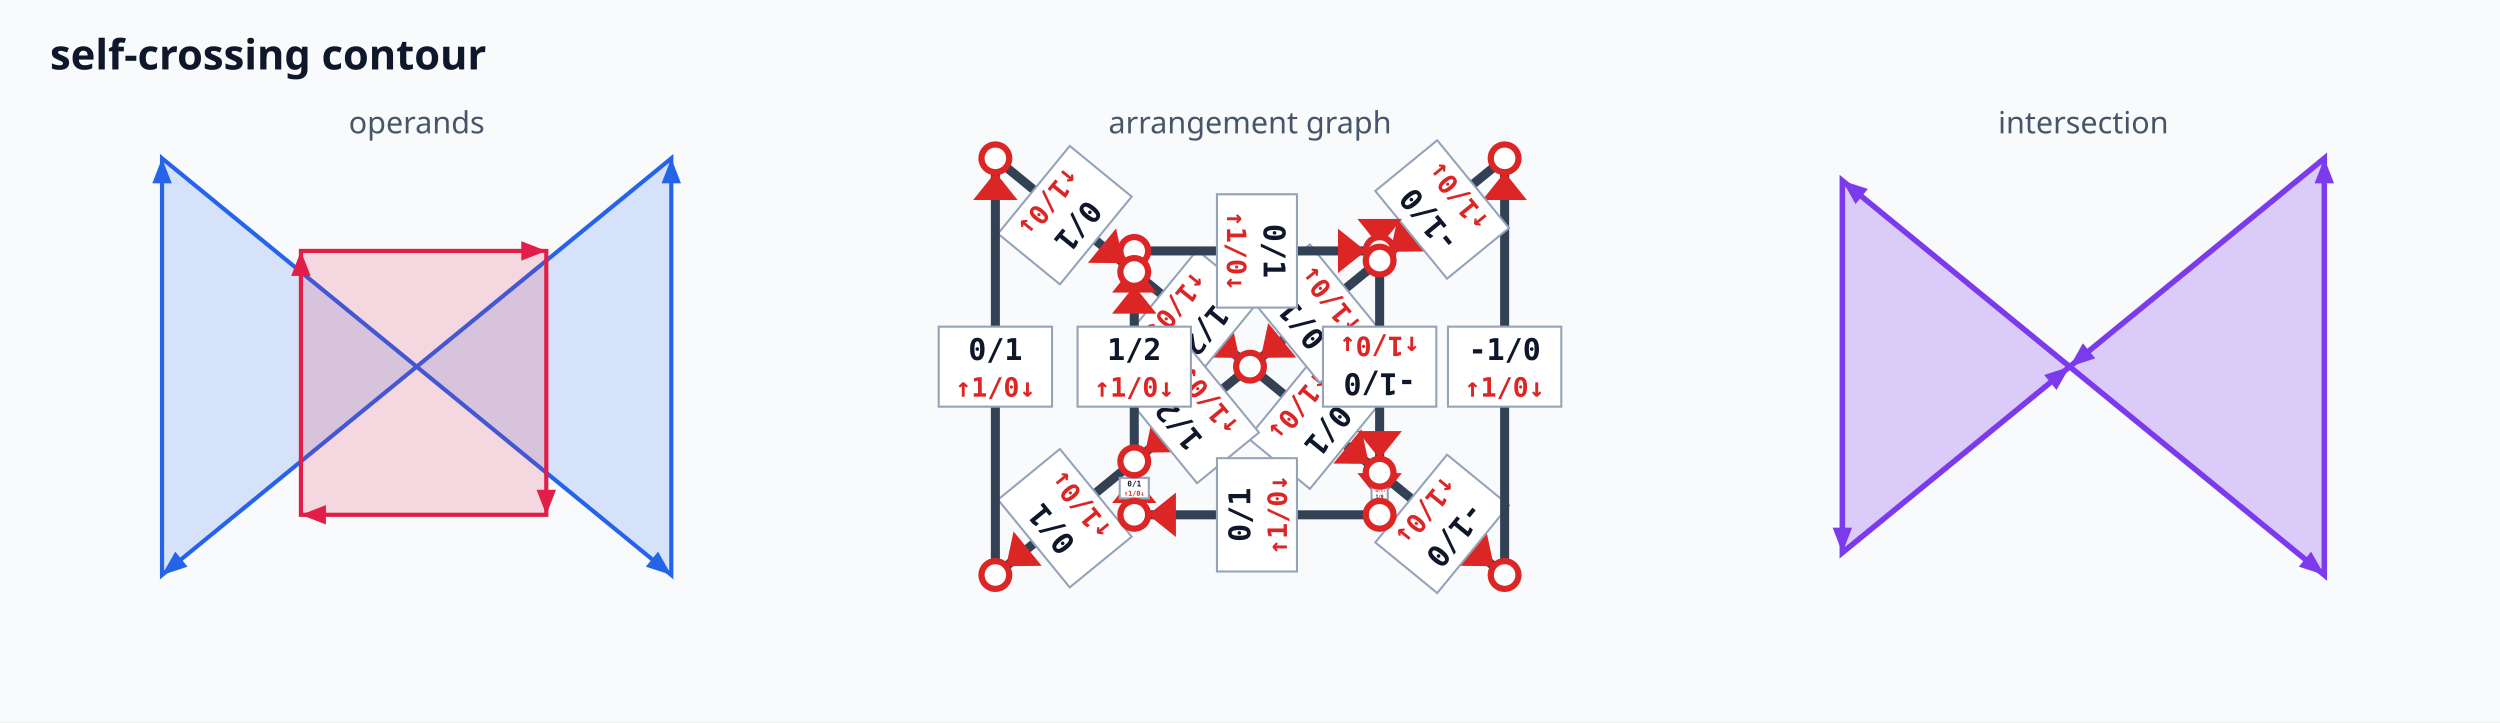
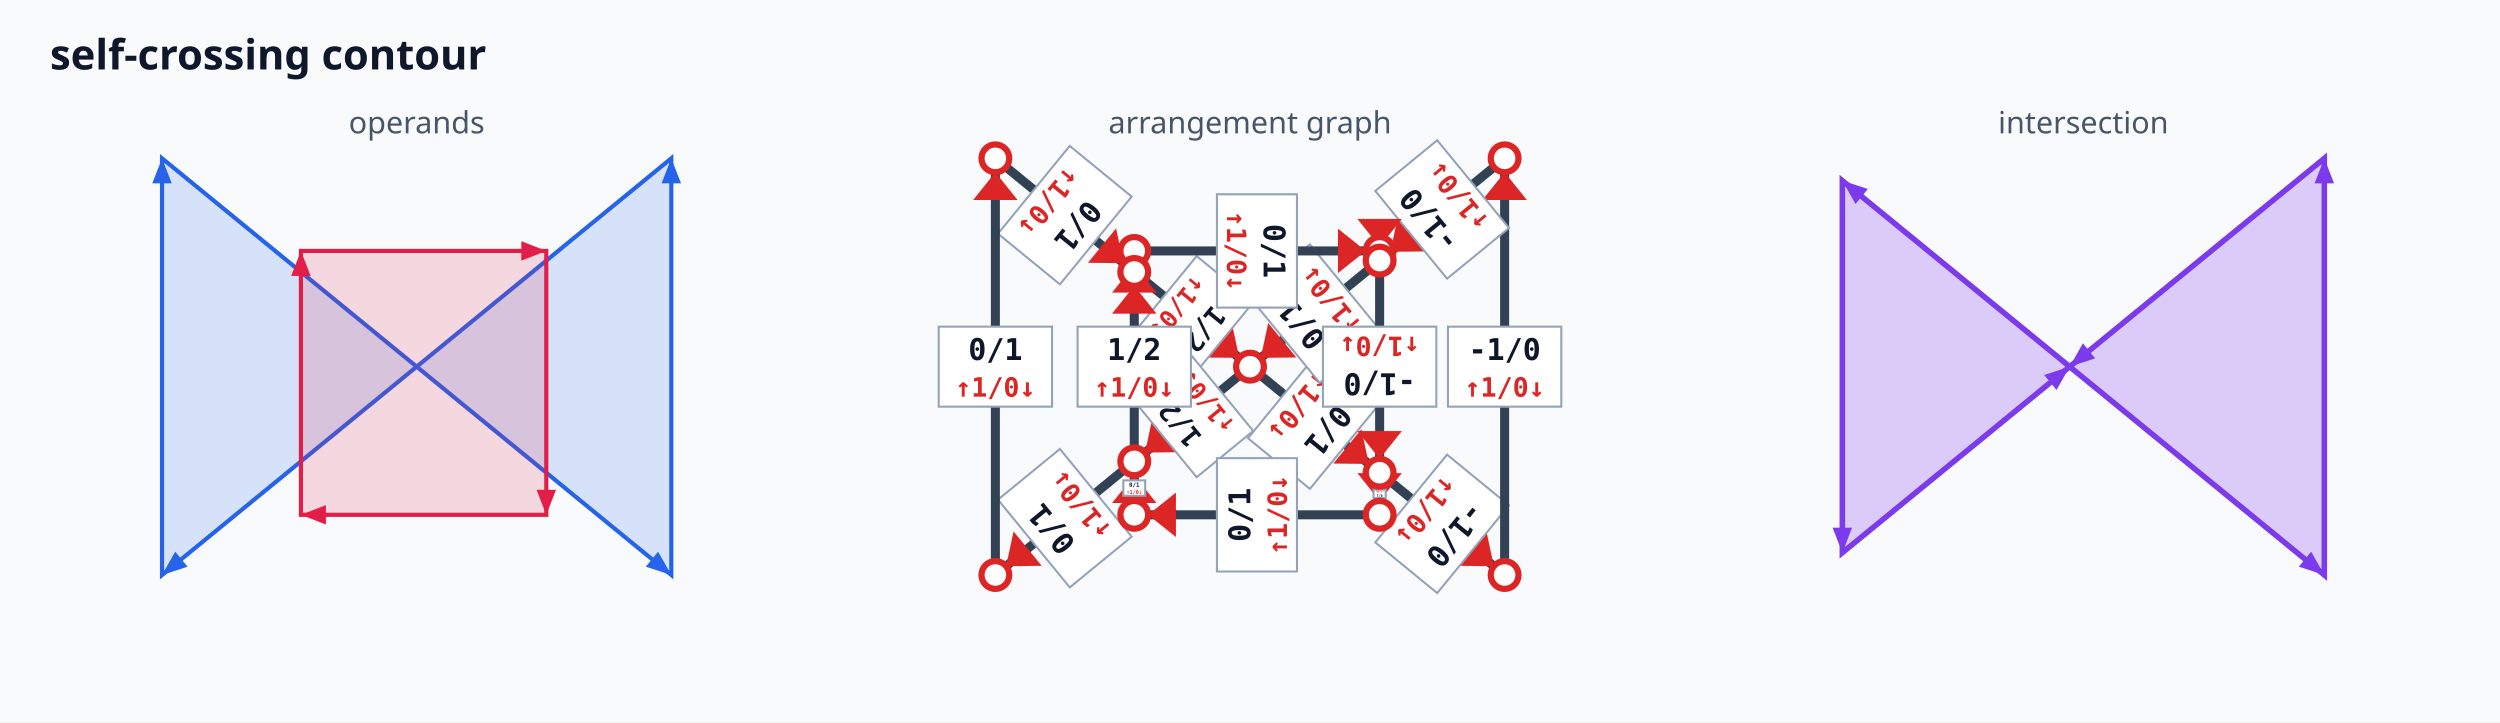
<svg xmlns="http://www.w3.org/2000/svg" viewBox="0 0 900 260" width="900" height="260">
  <rect x="0" y="0" width="900" height="260" style="fill: #f8fafc; stroke: none" />
  <text x="18" y="25" font-size="15" style="fill: #0f172a; font-family: system-ui; font-weight: 600">self-crossing contour</text>
  <text x="150" y="48" font-size="11" style="fill: #475569; font-family: system-ui; text-anchor: middle">operands</text>
  <text x="450" y="48" font-size="11" style="fill: #475569; font-family: system-ui; text-anchor: middle">arrangement graph</text>
  <text x="750" y="48" font-size="11" style="fill: #475569; font-family: system-ui; text-anchor: middle">intersection</text>
  <path d="M 58.333 57 L 241.667 207 V 57 L 58.333 207 Z" style="fill: #2563eb; fill-opacity: 0.16; fill-rule: nonzero; stroke: #2563eb; stroke-width: 1.5" />
  <path d="M 108.333 90.333 H 196.667 V 185.333 H 108.333 Z" style="fill: #e11d48; fill-opacity: 0.16; fill-rule: nonzero; stroke: #e11d48; stroke-width: 1.5" />
  <path d="M 745.089 132 L 663.244 65.036 V 198.964 Z M 745.089 132 L 836.756 207 V 57 Z" style="fill: #7c3aed; fill-opacity: 0.24; fill-rule: nonzero; stroke: #7c3aed; stroke-width: 2" />
  <path d="M 241.667 207 L 232.485 204.01 L 236.917 198.592 Z" style="fill: #2563eb; fill-opacity: 1.0; stroke: none" />
  <path d="M 241.667 57 L 245.167 66 H 238.167 Z" style="fill: #2563eb; fill-opacity: 1.0; stroke: none" />
  <path d="M 58.333 207 L 63.083 198.592 L 67.515 204.01 Z" style="fill: #2563eb; fill-opacity: 1.0; stroke: none" />
  <path d="M 58.333 57 L 61.833 66 H 54.833 Z" style="fill: #2563eb; fill-opacity: 1.0; stroke: none" />
  <path d="M 196.667 90.333 L 187.667 93.833 V 86.833 Z" style="fill: #e11d48; fill-opacity: 1.0; stroke: none" />
  <path d="M 196.667 185.333 L 193.167 176.333 H 200.167 Z" style="fill: #e11d48; fill-opacity: 1.0; stroke: none" />
  <path d="M 108.333 185.333 L 117.333 181.833 V 188.833 Z" style="fill: #e11d48; fill-opacity: 1.0; stroke: none" />
  <path d="M 108.333 90.333 L 111.833 99.333 H 104.833 Z" style="fill: #e11d48; fill-opacity: 1.0; stroke: none" />
  <path d="M 358.333 57 L 408.333 97.909" style="fill: none; stroke: #334155; stroke-width: 3.25" />
  <path d="M 404.464 94.743 L 391.658 94.602 L 401.79 82.219 Z" style="fill: #dc2626; fill-opacity: 1.0; stroke: none" />
  <rect x="362.933" y="63.055" width="40.8" height="28.8" style="fill: #fff; stroke: #94a3b8; stroke-width: 0.75" transform="rotate(129.2894 383.3333 77.45455)" />
  <text x="383.333" y="75.055" font-size="10.8" style="fill: #0f172a; font-family: ui-monospace, monospace; font-weight: 700; text-anchor: middle" transform="rotate(129.2894 383.3333 77.45455)">0/1</text>
  <text x="383.333" y="88.255" font-size="9.6" style="fill: #dc2626; font-family: ui-monospace, monospace; font-weight: 700; text-anchor: middle" transform="rotate(129.2894 383.3333 77.45455)">↑1/0↓</text>
  <path d="M 408.333 97.909 L 450 132" style="fill: none; stroke: #334155; stroke-width: 3.25" />
  <path d="M 446.13 128.834 L 433.325 128.693 L 443.457 116.31 Z" style="fill: #dc2626; fill-opacity: 1.0; stroke: none" />
-   <rect x="408.767" y="100.555" width="40.8" height="28.8" style="fill: #fff; stroke: #94a3b8; stroke-width: 0.75" transform="rotate(129.2894 429.1667 114.9545)" />
-   <text x="429.167" y="112.555" font-size="10.8" style="fill: #0f172a; font-family: ui-monospace, monospace; font-weight: 700; text-anchor: middle" transform="rotate(129.2894 429.1667 114.9545)">1/2</text>
-   <text x="429.167" y="125.755" font-size="9.6" style="fill: #dc2626; font-family: ui-monospace, monospace; font-weight: 700; text-anchor: middle" transform="rotate(129.2894 429.1667 114.9545)">↑1/0↓</text>
+   <rect x="410.536" y="101.804" width="37.26" height="26.302" style="fill: #fff; stroke: #94a3b8; stroke-width: 0.75" transform="rotate(129.2894 429.1667 114.9545)" />
+   <text x="429.167" y="112.763" font-size="9.863" style="fill: #0f172a; font-family: ui-monospace, monospace; font-weight: 700; text-anchor: middle" transform="rotate(129.2894 429.1667 114.9545)">1/2</text>
+   <text x="429.167" y="124.818" font-size="8.767" style="fill: #dc2626; font-family: ui-monospace, monospace; font-weight: 700; text-anchor: middle" transform="rotate(129.2894 429.1667 114.9545)">↑1/0↓</text>
  <path d="M 450 132 L 496.667 170.182" style="fill: none; stroke: #334155; stroke-width: 3.25" />
  <path d="M 492.797 167.016 L 479.991 166.875 L 490.123 154.492 Z" style="fill: #dc2626; fill-opacity: 1.0; stroke: none" />
  <rect x="452.933" y="136.691" width="40.8" height="28.8" style="fill: #fff; stroke: #94a3b8; stroke-width: 0.75" transform="rotate(129.2894 473.3333 151.0909)" />
  <text x="473.333" y="148.691" font-size="10.8" style="fill: #0f172a; font-family: ui-monospace, monospace; font-weight: 700; text-anchor: middle" transform="rotate(129.2894 473.3333 151.0909)">0/1</text>
  <text x="473.333" y="161.891" font-size="9.6" style="fill: #dc2626; font-family: ui-monospace, monospace; font-weight: 700; text-anchor: middle" transform="rotate(129.2894 473.3333 151.0909)">↑1/0↓</text>
  <path d="M 496.667 170.182 L 541.667 207" style="fill: none; stroke: #334155; stroke-width: 3.25" />
  <path d="M 537.797 203.834 L 524.991 203.693 L 535.123 191.31 Z" style="fill: #dc2626; fill-opacity: 1.0; stroke: none" />
  <rect x="498.767" y="174.191" width="40.8" height="28.8" style="fill: #fff; stroke: #94a3b8; stroke-width: 0.75" transform="rotate(129.2894 519.1667 188.5909)" />
  <text x="519.167" y="186.191" font-size="10.8" style="fill: #0f172a; font-family: ui-monospace, monospace; font-weight: 700; text-anchor: middle" transform="rotate(129.2894 519.1667 188.5909)">-1/0</text>
  <text x="519.167" y="199.391" font-size="9.6" style="fill: #dc2626; font-family: ui-monospace, monospace; font-weight: 700; text-anchor: middle" transform="rotate(129.2894 519.1667 188.5909)">↑1/0↓</text>
  <path d="M 541.667 207 V 57" style="fill: none; stroke: #334155; stroke-width: 3.25" />
  <path d="M 541.667 62 L 549.667 72 H 533.667 Z" style="fill: #dc2626; fill-opacity: 1.0; stroke: none" />
  <rect x="521.267" y="117.6" width="40.8" height="28.8" style="fill: #fff; stroke: #94a3b8; stroke-width: 0.75" transform="rotate(0 541.6667 132)" />
  <text x="541.667" y="129.6" font-size="10.8" style="fill: #0f172a; font-family: ui-monospace, monospace; font-weight: 700; text-anchor: middle" transform="rotate(0 541.6667 132)">-1/0</text>
  <text x="541.667" y="142.8" font-size="9.6" style="fill: #dc2626; font-family: ui-monospace, monospace; font-weight: 700; text-anchor: middle" transform="rotate(0 541.6667 132)">↑1/0↓</text>
  <path d="M 541.667 57 L 496.667 93.818" style="fill: none; stroke: #334155; stroke-width: 3.25" />
  <path d="M 500.536 90.652 L 503.21 78.128 L 513.342 90.511 Z" style="fill: #dc2626; fill-opacity: 1.0; stroke: none" />
  <rect x="498.767" y="61.009" width="40.8" height="28.8" style="fill: #fff; stroke: #94a3b8; stroke-width: 0.75" transform="rotate(230.7106 519.1667 75.40909)" />
  <text x="519.167" y="73.009" font-size="10.8" style="fill: #0f172a; font-family: ui-monospace, monospace; font-weight: 700; text-anchor: middle" transform="rotate(230.7106 519.1667 75.40909)">-1/0</text>
  <text x="519.167" y="86.209" font-size="9.6" style="fill: #dc2626; font-family: ui-monospace, monospace; font-weight: 700; text-anchor: middle" transform="rotate(230.7106 519.1667 75.40909)">↑1/0↓</text>
  <path d="M 496.667 93.818 L 450 132" style="fill: none; stroke: #334155; stroke-width: 3.25" />
  <path d="M 453.87 128.834 L 456.543 116.31 L 466.675 128.693 Z" style="fill: #dc2626; fill-opacity: 1.0; stroke: none" />
  <rect x="452.933" y="98.509" width="40.8" height="28.8" style="fill: #fff; stroke: #94a3b8; stroke-width: 0.75" transform="rotate(230.7106 473.3333 112.9091)" />
  <text x="473.333" y="110.509" font-size="10.8" style="fill: #0f172a; font-family: ui-monospace, monospace; font-weight: 700; text-anchor: middle" transform="rotate(230.7106 473.3333 112.9091)">0/1</text>
  <text x="473.333" y="123.709" font-size="9.6" style="fill: #dc2626; font-family: ui-monospace, monospace; font-weight: 700; text-anchor: middle" transform="rotate(230.7106 473.3333 112.9091)">↑1/0↓</text>
  <path d="M 450 132 L 408.333 166.091" style="fill: none; stroke: #334155; stroke-width: 3.25" />
  <path d="M 412.203 162.925 L 414.877 150.401 L 425.009 162.784 Z" style="fill: #dc2626; fill-opacity: 1.0; stroke: none" />
-   <rect x="408.767" y="134.645" width="40.8" height="28.8" style="fill: #fff; stroke: #94a3b8; stroke-width: 0.75" transform="rotate(230.7106 429.1667 149.0454)" />
-   <text x="429.167" y="146.645" font-size="10.8" style="fill: #0f172a; font-family: ui-monospace, monospace; font-weight: 700; text-anchor: middle" transform="rotate(230.7106 429.1667 149.0454)">1/2</text>
-   <text x="429.167" y="159.845" font-size="9.6" style="fill: #dc2626; font-family: ui-monospace, monospace; font-weight: 700; text-anchor: middle" transform="rotate(230.7106 429.1667 149.0454)">↑1/0↓</text>
+   <rect x="410.536" y="135.895" width="37.26" height="26.302" style="fill: #fff; stroke: #94a3b8; stroke-width: 0.75" transform="rotate(230.7106 429.1667 149.0454)" />
+   <text x="429.167" y="146.854" font-size="9.863" style="fill: #0f172a; font-family: ui-monospace, monospace; font-weight: 700; text-anchor: middle" transform="rotate(230.7106 429.1667 149.0454)">1/2</text>
+   <text x="429.167" y="158.909" font-size="8.767" style="fill: #dc2626; font-family: ui-monospace, monospace; font-weight: 700; text-anchor: middle" transform="rotate(230.7106 429.1667 149.0454)">↑1/0↓</text>
  <path d="M 408.333 166.091 L 358.333 207" style="fill: none; stroke: #334155; stroke-width: 3.25" />
  <path d="M 362.203 203.834 L 364.877 191.31 L 375.009 203.693 Z" style="fill: #dc2626; fill-opacity: 1.0; stroke: none" />
  <rect x="362.933" y="172.145" width="40.8" height="28.8" style="fill: #fff; stroke: #94a3b8; stroke-width: 0.75" transform="rotate(230.7106 383.3333 186.5454)" />
  <text x="383.333" y="184.145" font-size="10.8" style="fill: #0f172a; font-family: ui-monospace, monospace; font-weight: 700; text-anchor: middle" transform="rotate(230.7106 383.3333 186.5454)">0/1</text>
  <text x="383.333" y="197.345" font-size="9.6" style="fill: #dc2626; font-family: ui-monospace, monospace; font-weight: 700; text-anchor: middle" transform="rotate(230.7106 383.3333 186.5454)">↑1/0↓</text>
  <path d="M 358.333 207 V 57" style="fill: none; stroke: #334155; stroke-width: 3.25" />
  <path d="M 358.333 62 L 366.333 72 H 350.333 Z" style="fill: #dc2626; fill-opacity: 1.0; stroke: none" />
  <rect x="337.933" y="117.6" width="40.8" height="28.8" style="fill: #fff; stroke: #94a3b8; stroke-width: 0.75" transform="rotate(0 358.3333 132)" />
  <text x="358.333" y="129.6" font-size="10.8" style="fill: #0f172a; font-family: ui-monospace, monospace; font-weight: 700; text-anchor: middle" transform="rotate(0 358.3333 132)">0/1</text>
  <text x="358.333" y="142.8" font-size="9.6" style="fill: #dc2626; font-family: ui-monospace, monospace; font-weight: 700; text-anchor: middle" transform="rotate(0 358.3333 132)">↑1/0↓</text>
  <path d="M 408.333 90.333 H 496.667" style="fill: none; stroke: #334155; stroke-width: 3.25" />
  <path d="M 491.667 90.333 L 481.667 98.333 V 82.333 Z" style="fill: #dc2626; fill-opacity: 1.0; stroke: none" />
  <rect x="432.1" y="75.933" width="40.8" height="28.8" style="fill: #fff; stroke: #94a3b8; stroke-width: 0.75" transform="rotate(90 452.5 90.33333)" />
  <text x="452.5" y="87.933" font-size="10.8" style="fill: #0f172a; font-family: ui-monospace, monospace; font-weight: 700; text-anchor: middle" transform="rotate(90 452.5 90.33333)">0/1</text>
  <text x="452.5" y="101.133" font-size="9.6" style="fill: #dc2626; font-family: ui-monospace, monospace; font-weight: 700; text-anchor: middle" transform="rotate(90 452.5 90.33333)">↑1/0↓</text>
  <path d="M 496.667 90.333 V 93.818" style="fill: none; stroke: #334155; stroke-width: 3.25" />
  <path d="M 496.667 88.818 L 488.667 78.818 H 504.667 Z" style="fill: #dc2626; fill-opacity: 1.0; stroke: none" />
  <path d="M 496.667 93.818 V 170.182" style="fill: none; stroke: #334155; stroke-width: 3.25" />
  <path d="M 496.667 165.182 L 488.667 155.182 H 504.667 Z" style="fill: #dc2626; fill-opacity: 1.0; stroke: none" />
  <rect x="476.267" y="117.6" width="40.8" height="28.8" style="fill: #fff; stroke: #94a3b8; stroke-width: 0.75" transform="rotate(180 496.6667 132)" />
  <text x="496.667" y="129.6" font-size="10.8" style="fill: #0f172a; font-family: ui-monospace, monospace; font-weight: 700; text-anchor: middle" transform="rotate(180 496.6667 132)">-1/0</text>
  <text x="496.667" y="142.8" font-size="9.6" style="fill: #dc2626; font-family: ui-monospace, monospace; font-weight: 700; text-anchor: middle" transform="rotate(180 496.6667 132)">↑1/0↓</text>
  <path d="M 496.667 170.182 V 185.333" style="fill: none; stroke: #334155; stroke-width: 3.25" />
  <path d="M 496.667 180.333 L 488.667 170.333 H 504.667 Z" style="fill: #dc2626; fill-opacity: 1.0; stroke: none" />
-   <rect x="493.747" y="175.697" width="5.838" height="4.121" style="fill: #fff; stroke: #94a3b8; stroke-width: 0.75" transform="rotate(180 496.6667 177.7576)" />
-   <text x="496.667" y="177.414" font-size="1.545" style="fill: #0f172a; font-family: ui-monospace, monospace; font-weight: 700; text-anchor: middle" transform="rotate(180 496.6667 177.7576)">0/1</text>
-   <text x="496.667" y="179.303" font-size="1.374" style="fill: #dc2626; font-family: ui-monospace, monospace; font-weight: 700; text-anchor: middle" transform="rotate(180 496.6667 177.7576)">↑1/0↓</text>
+   <rect x="494.477" y="176.212" width="4.379" height="3.091" style="fill: #fff; stroke: #94a3b8; stroke-width: 0.75" transform="rotate(180 496.6667 177.7576)" />
+   <text x="496.667" y="177.5" font-size="1.159" style="fill: #0f172a; font-family: ui-monospace, monospace; font-weight: 700; text-anchor: middle" transform="rotate(180 496.6667 177.7576)">0/1</text>
+   <text x="496.667" y="178.917" font-size="1.03" style="fill: #dc2626; font-family: ui-monospace, monospace; font-weight: 700; text-anchor: middle" transform="rotate(180 496.6667 177.7576)">↑1/0↓</text>
  <path d="M 496.667 185.333 H 408.333" style="fill: none; stroke: #334155; stroke-width: 3.25" />
  <path d="M 413.333 185.333 L 423.333 177.333 V 193.333 Z" style="fill: #dc2626; fill-opacity: 1.0; stroke: none" />
  <rect x="432.1" y="170.933" width="40.8" height="28.8" style="fill: #fff; stroke: #94a3b8; stroke-width: 0.75" transform="rotate(270 452.5 185.3333)" />
  <text x="452.5" y="182.933" font-size="10.8" style="fill: #0f172a; font-family: ui-monospace, monospace; font-weight: 700; text-anchor: middle" transform="rotate(270 452.5 185.3333)">0/1</text>
  <text x="452.5" y="196.133" font-size="9.6" style="fill: #dc2626; font-family: ui-monospace, monospace; font-weight: 700; text-anchor: middle" transform="rotate(270 452.5 185.3333)">↑1/0↓</text>
  <path d="M 408.333 185.333 V 166.091" style="fill: none; stroke: #334155; stroke-width: 3.25" />
  <path d="M 408.333 171.091 L 416.333 181.091 H 400.333 Z" style="fill: #dc2626; fill-opacity: 1.0; stroke: none" />
-   <rect x="403.096" y="172.015" width="10.475" height="7.394" style="fill: #fff; stroke: #94a3b8; stroke-width: 0.75" transform="rotate(0 408.3333 175.7121)" />
-   <text x="408.333" y="175.096" font-size="2.773" style="fill: #0f172a; font-family: ui-monospace, monospace; font-weight: 700; text-anchor: middle" transform="rotate(0 408.3333 175.7121)">0/1</text>
-   <text x="408.333" y="178.485" font-size="2.465" style="fill: #dc2626; font-family: ui-monospace, monospace; font-weight: 700; text-anchor: middle" transform="rotate(0 408.3333 175.7121)">↑1/0↓</text>
+   <rect x="404.405" y="172.939" width="7.856" height="5.545" style="fill: #fff; stroke: #94a3b8; stroke-width: 0.75" transform="rotate(0 408.3333 175.7121)" />
+   <text x="408.333" y="175.25" font-size="2.08" style="fill: #0f172a; font-family: ui-monospace, monospace; font-weight: 700; text-anchor: middle" transform="rotate(0 408.3333 175.7121)">0/1</text>
+   <text x="408.333" y="177.792" font-size="1.848" style="fill: #dc2626; font-family: ui-monospace, monospace; font-weight: 700; text-anchor: middle" transform="rotate(0 408.3333 175.7121)">↑1/0↓</text>
  <path d="M 408.333 166.091 V 97.909" style="fill: none; stroke: #334155; stroke-width: 3.25" />
  <path d="M 408.333 102.909 L 416.333 112.909 H 400.333 Z" style="fill: #dc2626; fill-opacity: 1.0; stroke: none" />
  <rect x="387.933" y="117.6" width="40.8" height="28.8" style="fill: #fff; stroke: #94a3b8; stroke-width: 0.75" transform="rotate(0 408.3333 132)" />
  <text x="408.333" y="129.6" font-size="10.8" style="fill: #0f172a; font-family: ui-monospace, monospace; font-weight: 700; text-anchor: middle" transform="rotate(0 408.3333 132)">1/2</text>
  <text x="408.333" y="142.8" font-size="9.6" style="fill: #dc2626; font-family: ui-monospace, monospace; font-weight: 700; text-anchor: middle" transform="rotate(0 408.3333 132)">↑1/0↓</text>
  <path d="M 408.333 97.909 V 90.333" style="fill: none; stroke: #334155; stroke-width: 3.25" />
  <path d="M 408.333 95.333 L 416.333 105.333 H 400.333 Z" style="fill: #dc2626; fill-opacity: 1.0; stroke: none" />
  <circle cx="358.333" cy="57" r="5" style="fill: #fff; stroke: #dc2626; stroke-width: 2.25" />
  <circle cx="541.667" cy="207" r="5" style="fill: #fff; stroke: #dc2626; stroke-width: 2.25" />
  <circle cx="541.667" cy="57" r="5" style="fill: #fff; stroke: #dc2626; stroke-width: 2.25" />
  <circle cx="450" cy="132" r="5" style="fill: #fff; stroke: #dc2626; stroke-width: 2.25" />
  <circle cx="358.333" cy="207" r="5" style="fill: #fff; stroke: #dc2626; stroke-width: 2.25" />
  <circle cx="408.333" cy="90.333" r="5" style="fill: #fff; stroke: #dc2626; stroke-width: 2.25" />
  <circle cx="496.667" cy="90.333" r="5" style="fill: #fff; stroke: #dc2626; stroke-width: 2.25" />
  <circle cx="496.667" cy="170.182" r="5" style="fill: #fff; stroke: #dc2626; stroke-width: 2.25" />
  <circle cx="496.667" cy="93.818" r="5" style="fill: #fff; stroke: #dc2626; stroke-width: 2.25" />
  <circle cx="496.667" cy="185.333" r="5" style="fill: #fff; stroke: #dc2626; stroke-width: 2.25" />
  <circle cx="408.333" cy="185.333" r="5" style="fill: #fff; stroke: #dc2626; stroke-width: 2.25" />
  <circle cx="408.333" cy="97.909" r="5" style="fill: #fff; stroke: #dc2626; stroke-width: 2.25" />
  <circle cx="408.333" cy="166.091" r="5" style="fill: #fff; stroke: #dc2626; stroke-width: 2.25" />
  <path d="M 663.244 65.036 L 672.426 68.026 L 667.993 73.444 Z" style="fill: #7c3aed; fill-opacity: 1.0; stroke: none" />
  <path d="M 663.244 198.964 L 659.744 189.964 H 666.744 Z" style="fill: #7c3aed; fill-opacity: 1.0; stroke: none" />
  <path d="M 745.089 132 L 740.34 140.408 L 735.907 134.99 Z" style="fill: #7c3aed; fill-opacity: 1.0; stroke: none" />
  <path d="M 836.756 207 L 827.574 204.01 L 832.007 198.592 Z" style="fill: #7c3aed; fill-opacity: 1.0; stroke: none" />
  <path d="M 836.756 57 L 840.256 66 H 833.256 Z" style="fill: #7c3aed; fill-opacity: 1.0; stroke: none" />
  <path d="M 745.089 132 L 749.839 123.592 L 754.271 129.01 Z" style="fill: #7c3aed; fill-opacity: 1.0; stroke: none" />
</svg>
